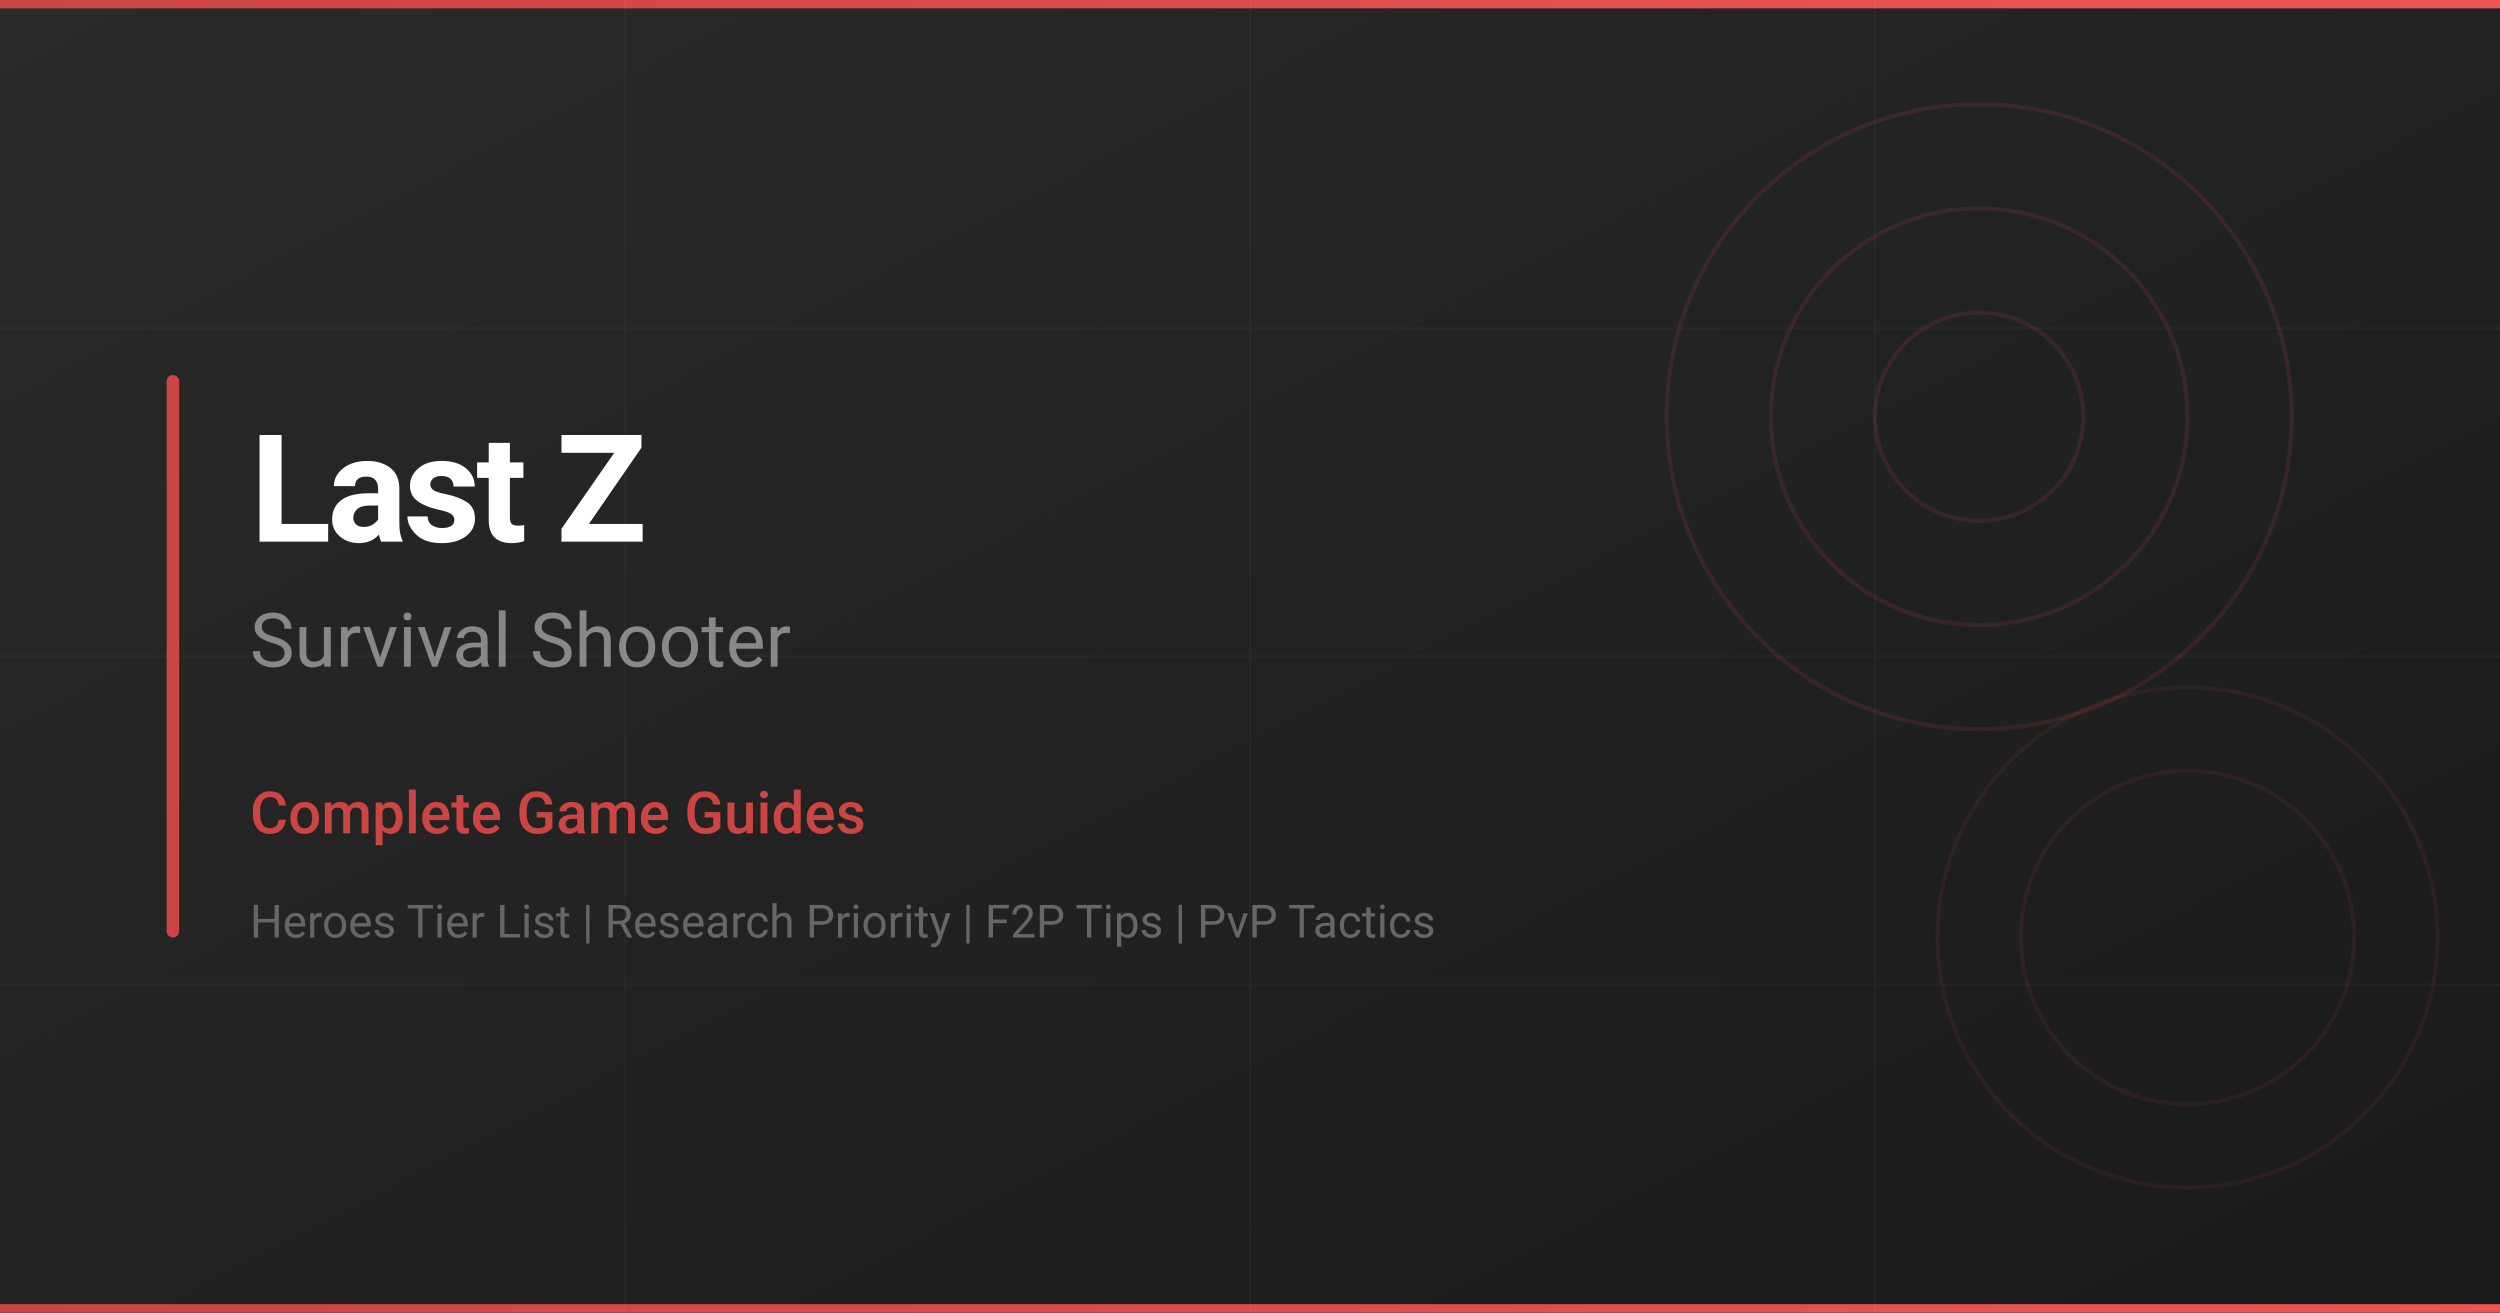
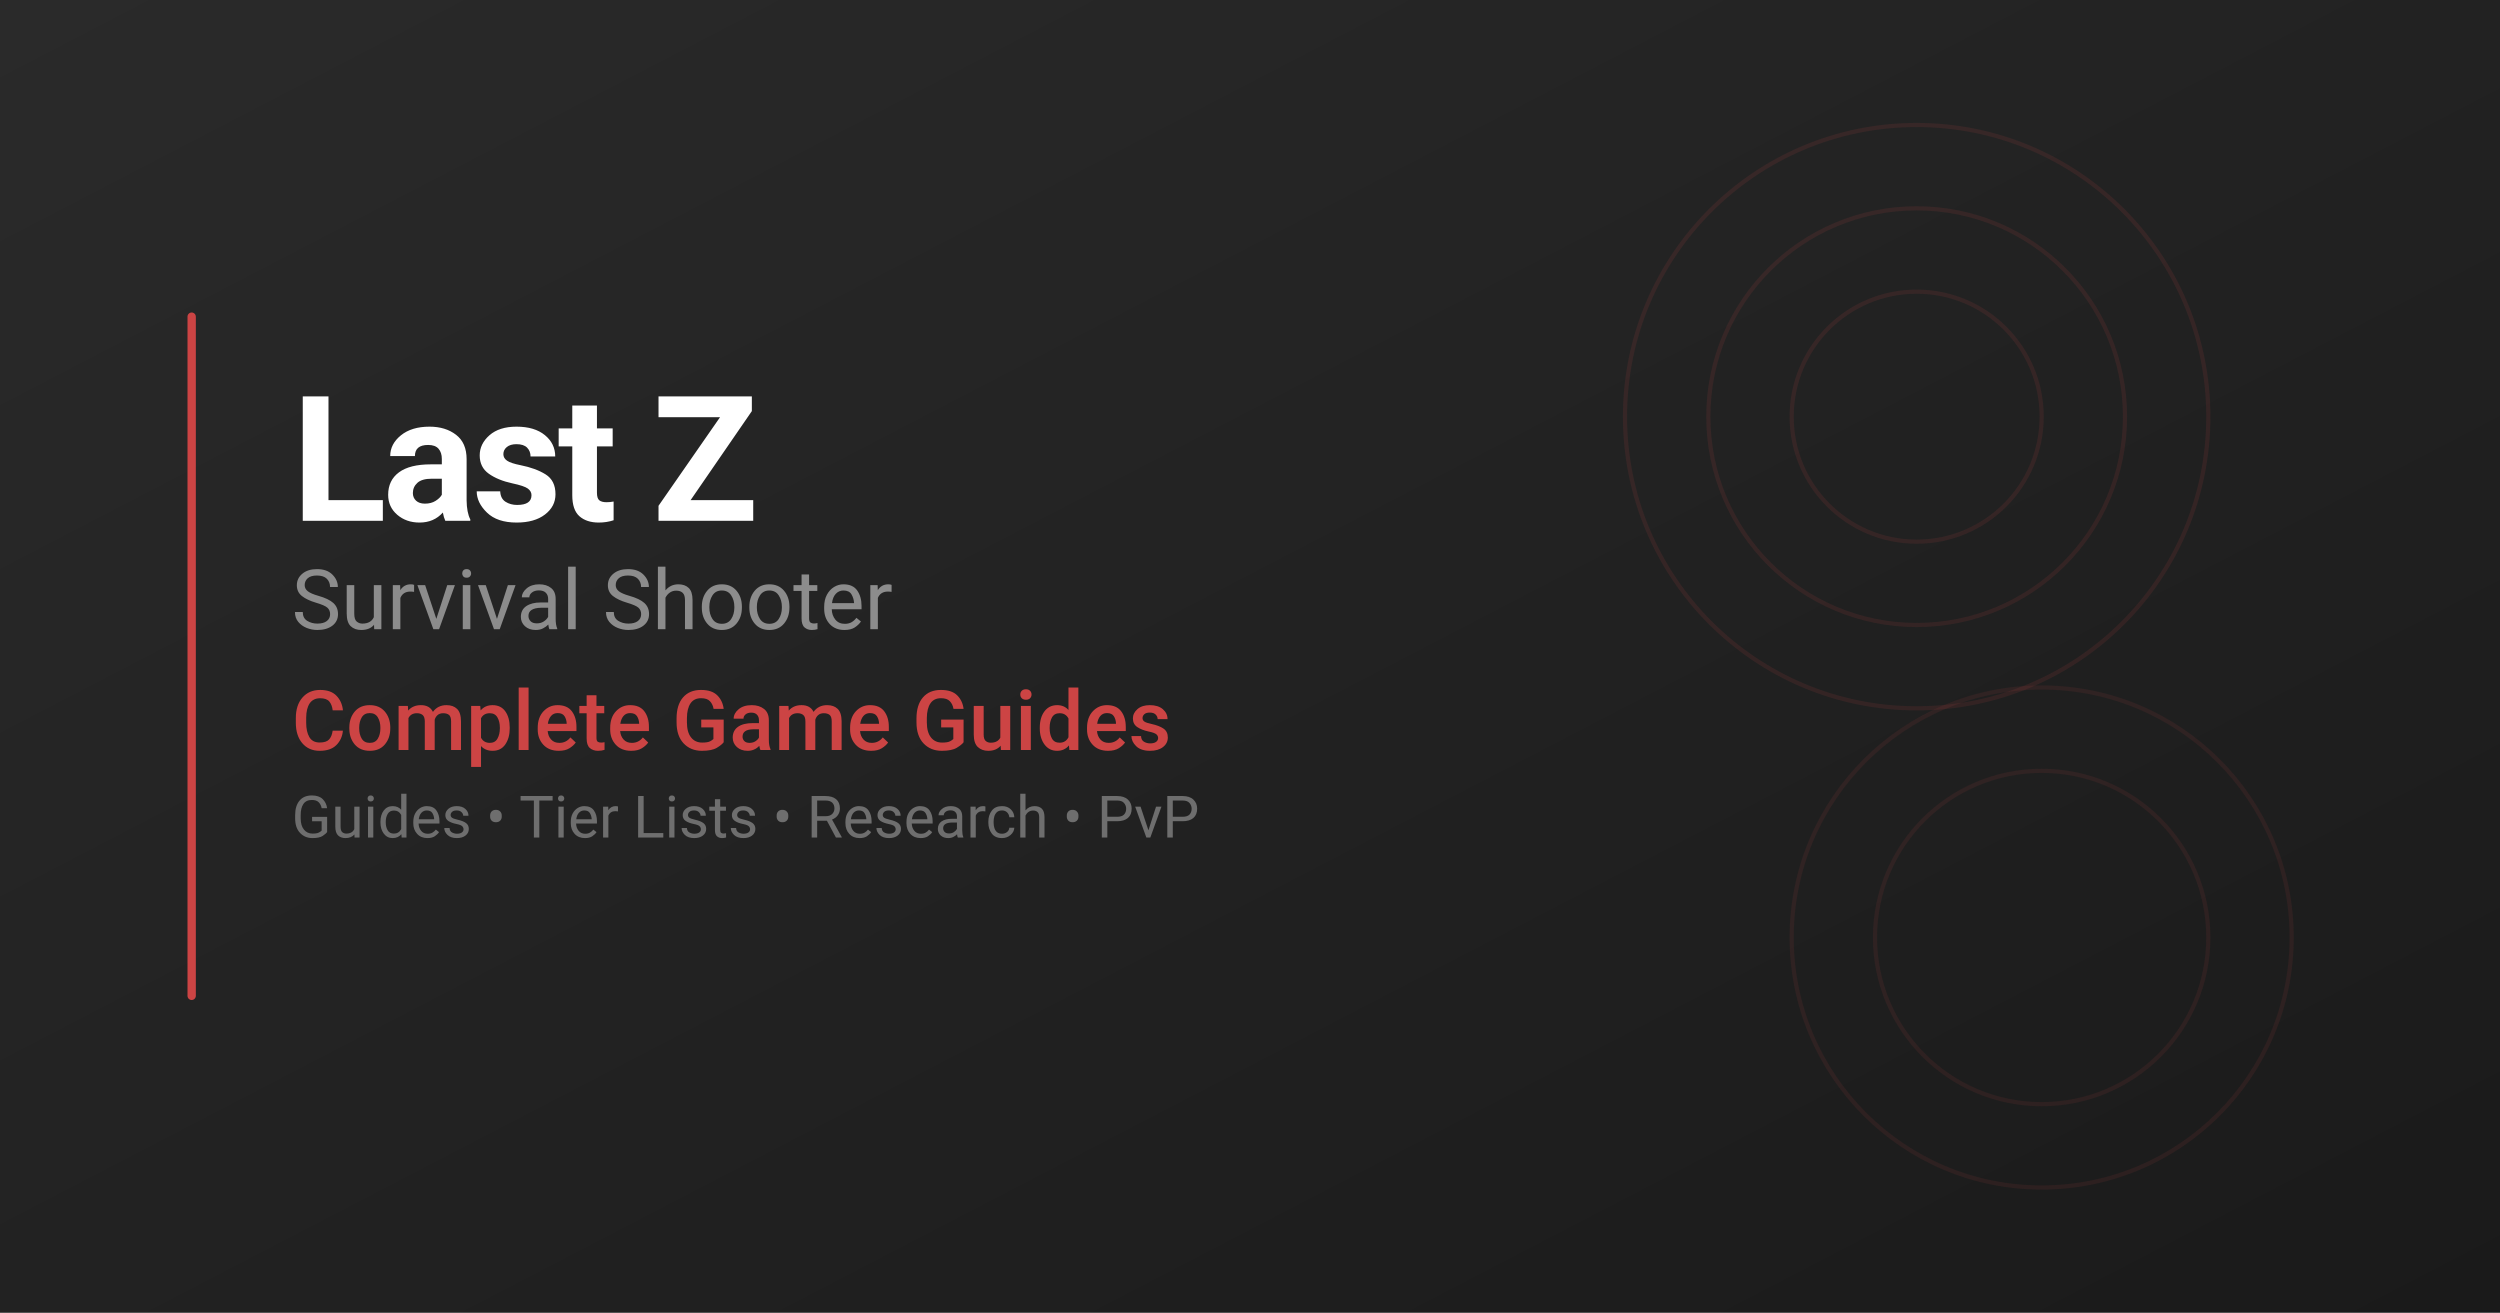
<svg xmlns="http://www.w3.org/2000/svg" width="1200" height="630" viewBox="0 0 1200 630" fill="none">
  <rect width="1200" height="630" fill="#1a1a1a" />
  <defs>
    <linearGradient id="bgGradient" x1="0%" y1="0%" x2="100%" y2="100%">
      <stop offset="0%" style="stop-color:#2a2a2a;stop-opacity:1" />
      <stop offset="100%" style="stop-color:#1a1a1a;stop-opacity:1" />
    </linearGradient>
    <linearGradient id="accentGradient" x1="0%" y1="0%" x2="100%" y2="0%">
      <stop offset="0%" style="stop-color:#c44;stop-opacity:1" />
      <stop offset="100%" style="stop-color:#e55;stop-opacity:1" />
    </linearGradient>
  </defs>
  <rect width="1200" height="630" fill="url(#bgGradient)" />
-   <rect x="0" y="0" width="1200" height="4" fill="url(#accentGradient)" />
-   <rect x="0" y="626" width="1200" height="4" fill="url(#accentGradient)" />
-   <rect x="80" y="180" width="6" height="270" fill="#c44" rx="3" />
-   <text x="120" y="260" font-family="-apple-system, BlinkMacSystemFont, 'Segoe UI', Roboto, sans-serif" font-size="72" font-weight="700" fill="#ffffff" letter-spacing="-2">
+   <rect x="90" y="150" width="4" height="330" fill="#c44" rx="2" />
+   <text x="140" y="250" font-family="-apple-system, BlinkMacSystemFont, 'Segoe UI', Roboto, sans-serif" font-size="84" font-weight="700" fill="#ffffff" letter-spacing="-2">
    Last Z
  </text>
-   <text x="120" y="320" font-family="-apple-system, BlinkMacSystemFont, 'Segoe UI', Roboto, sans-serif" font-size="36" font-weight="400" fill="#888888">
+   <text x="140" y="302" font-family="-apple-system, BlinkMacSystemFont, 'Segoe UI', Roboto, sans-serif" font-size="40" font-weight="400" fill="#8c8c8c">
    Survival Shooter
  </text>
-   <text x="120" y="400" font-family="-apple-system, BlinkMacSystemFont, 'Segoe UI', Roboto, sans-serif" font-size="28" font-weight="500" fill="#c44">
+   <text x="140" y="360" font-family="-apple-system, BlinkMacSystemFont, 'Segoe UI', Roboto, sans-serif" font-size="40" font-weight="500" fill="#c44">
    Complete Game Guides
  </text>
-   <text x="120" y="450" font-family="-apple-system, BlinkMacSystemFont, 'Segoe UI', Roboto, sans-serif" font-size="22" font-weight="400" fill="#666666">
-     Heroes Tier List | Research Priority | F2P Tips | PvP Tactics
+   <text x="140" y="402" font-family="-apple-system, BlinkMacSystemFont, 'Segoe UI', Roboto, sans-serif" font-size="28" font-weight="400" fill="#6e6e6e">
+     Guides • Tier Lists • Research • PvP
  </text>
-   <g opacity="0.15">
-     <circle cx="950" cy="200" r="150" stroke="#c44" stroke-width="2" fill="none" />
-     <circle cx="950" cy="200" r="100" stroke="#c44" stroke-width="2" fill="none" />
-     <circle cx="950" cy="200" r="50" stroke="#c44" stroke-width="2" fill="none" />
+   <g opacity="0.12">
+     <circle cx="920" cy="200" r="140" stroke="#c44" stroke-width="2" fill="none" />
+     <circle cx="920" cy="200" r="100" stroke="#c44" stroke-width="2" fill="none" />
+     <circle cx="920" cy="200" r="60" stroke="#c44" stroke-width="2" fill="none" />
  </g>
  <g opacity="0.1">
-     <circle cx="1050" cy="450" r="120" stroke="#c44" stroke-width="2" fill="none" />
-     <circle cx="1050" cy="450" r="80" stroke="#c44" stroke-width="2" fill="none" />
-   </g>
-   <g opacity="0.03">
-     <line x1="0" y1="157.5" x2="1200" y2="157.5" stroke="#fff" stroke-width="1" />
-     <line x1="0" y1="315" x2="1200" y2="315" stroke="#fff" stroke-width="1" />
-     <line x1="0" y1="472.5" x2="1200" y2="472.5" stroke="#fff" stroke-width="1" />
-     <line x1="300" y1="0" x2="300" y2="630" stroke="#fff" stroke-width="1" />
-     <line x1="600" y1="0" x2="600" y2="630" stroke="#fff" stroke-width="1" />
-     <line x1="900" y1="0" x2="900" y2="630" stroke="#fff" stroke-width="1" />
+     <circle cx="980" cy="450" r="120" stroke="#c44" stroke-width="2" fill="none" />
+     <circle cx="980" cy="450" r="80" stroke="#c44" stroke-width="2" fill="none" />
  </g>
</svg>
